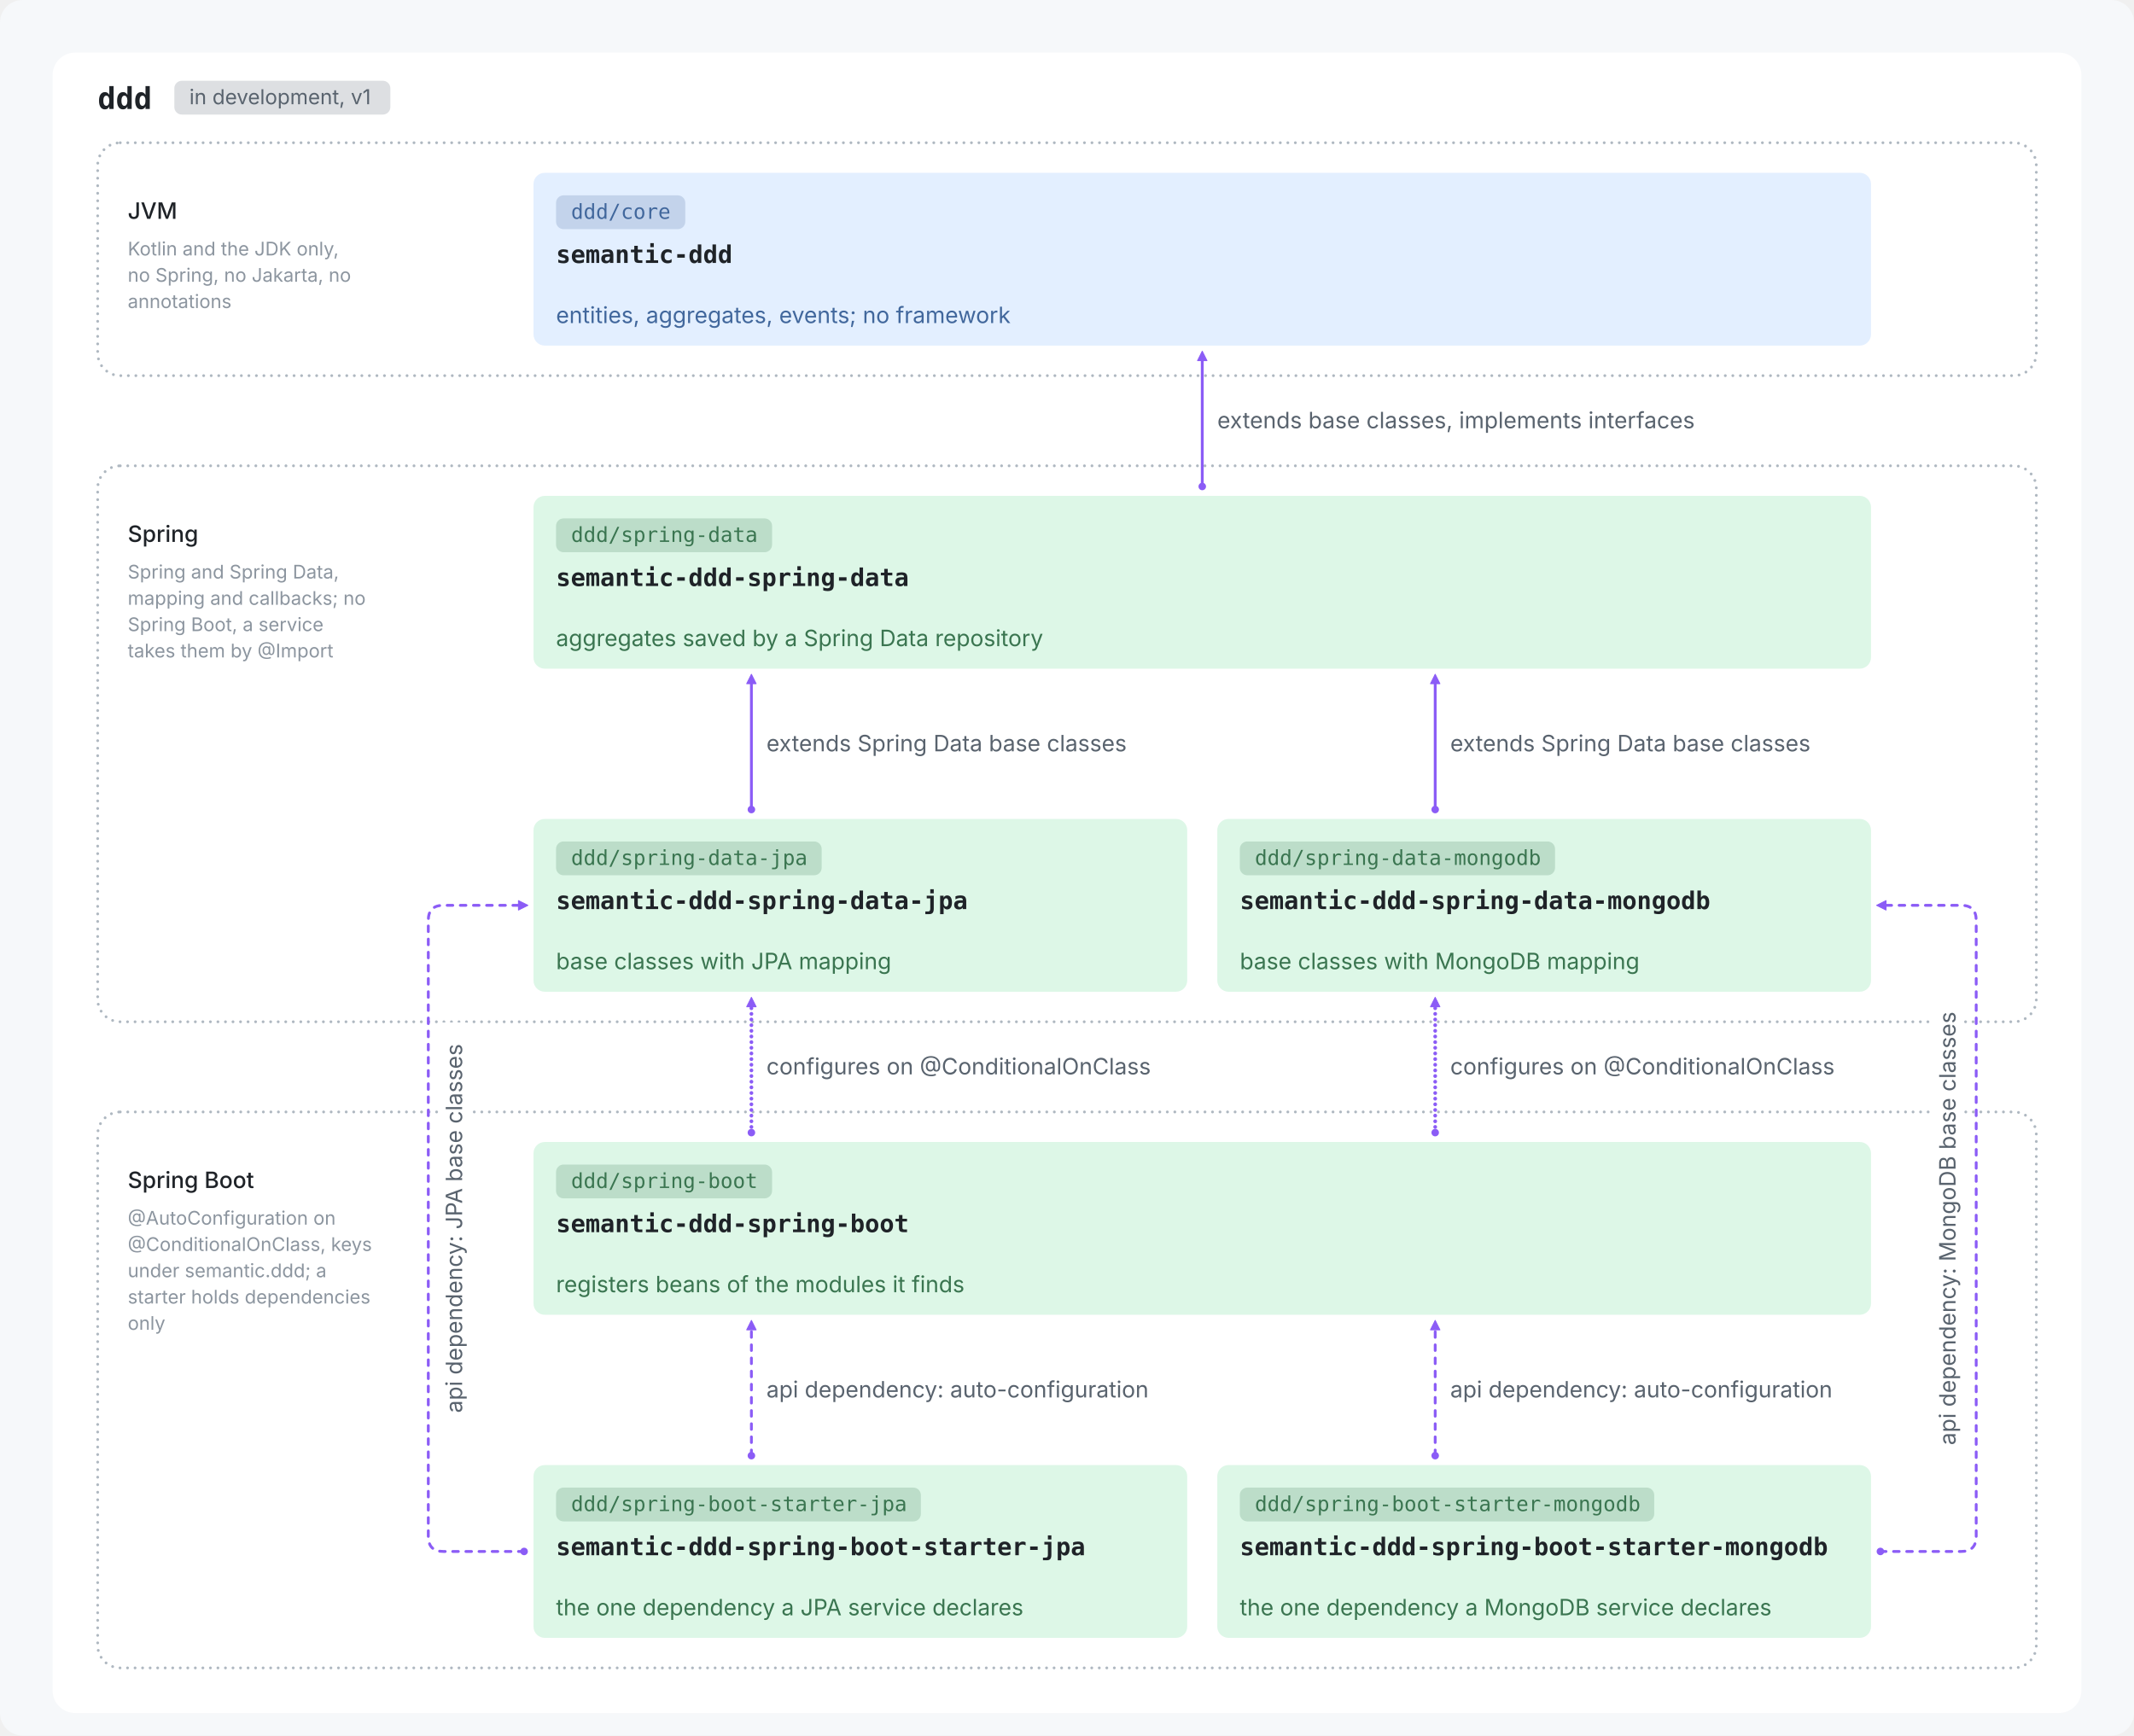
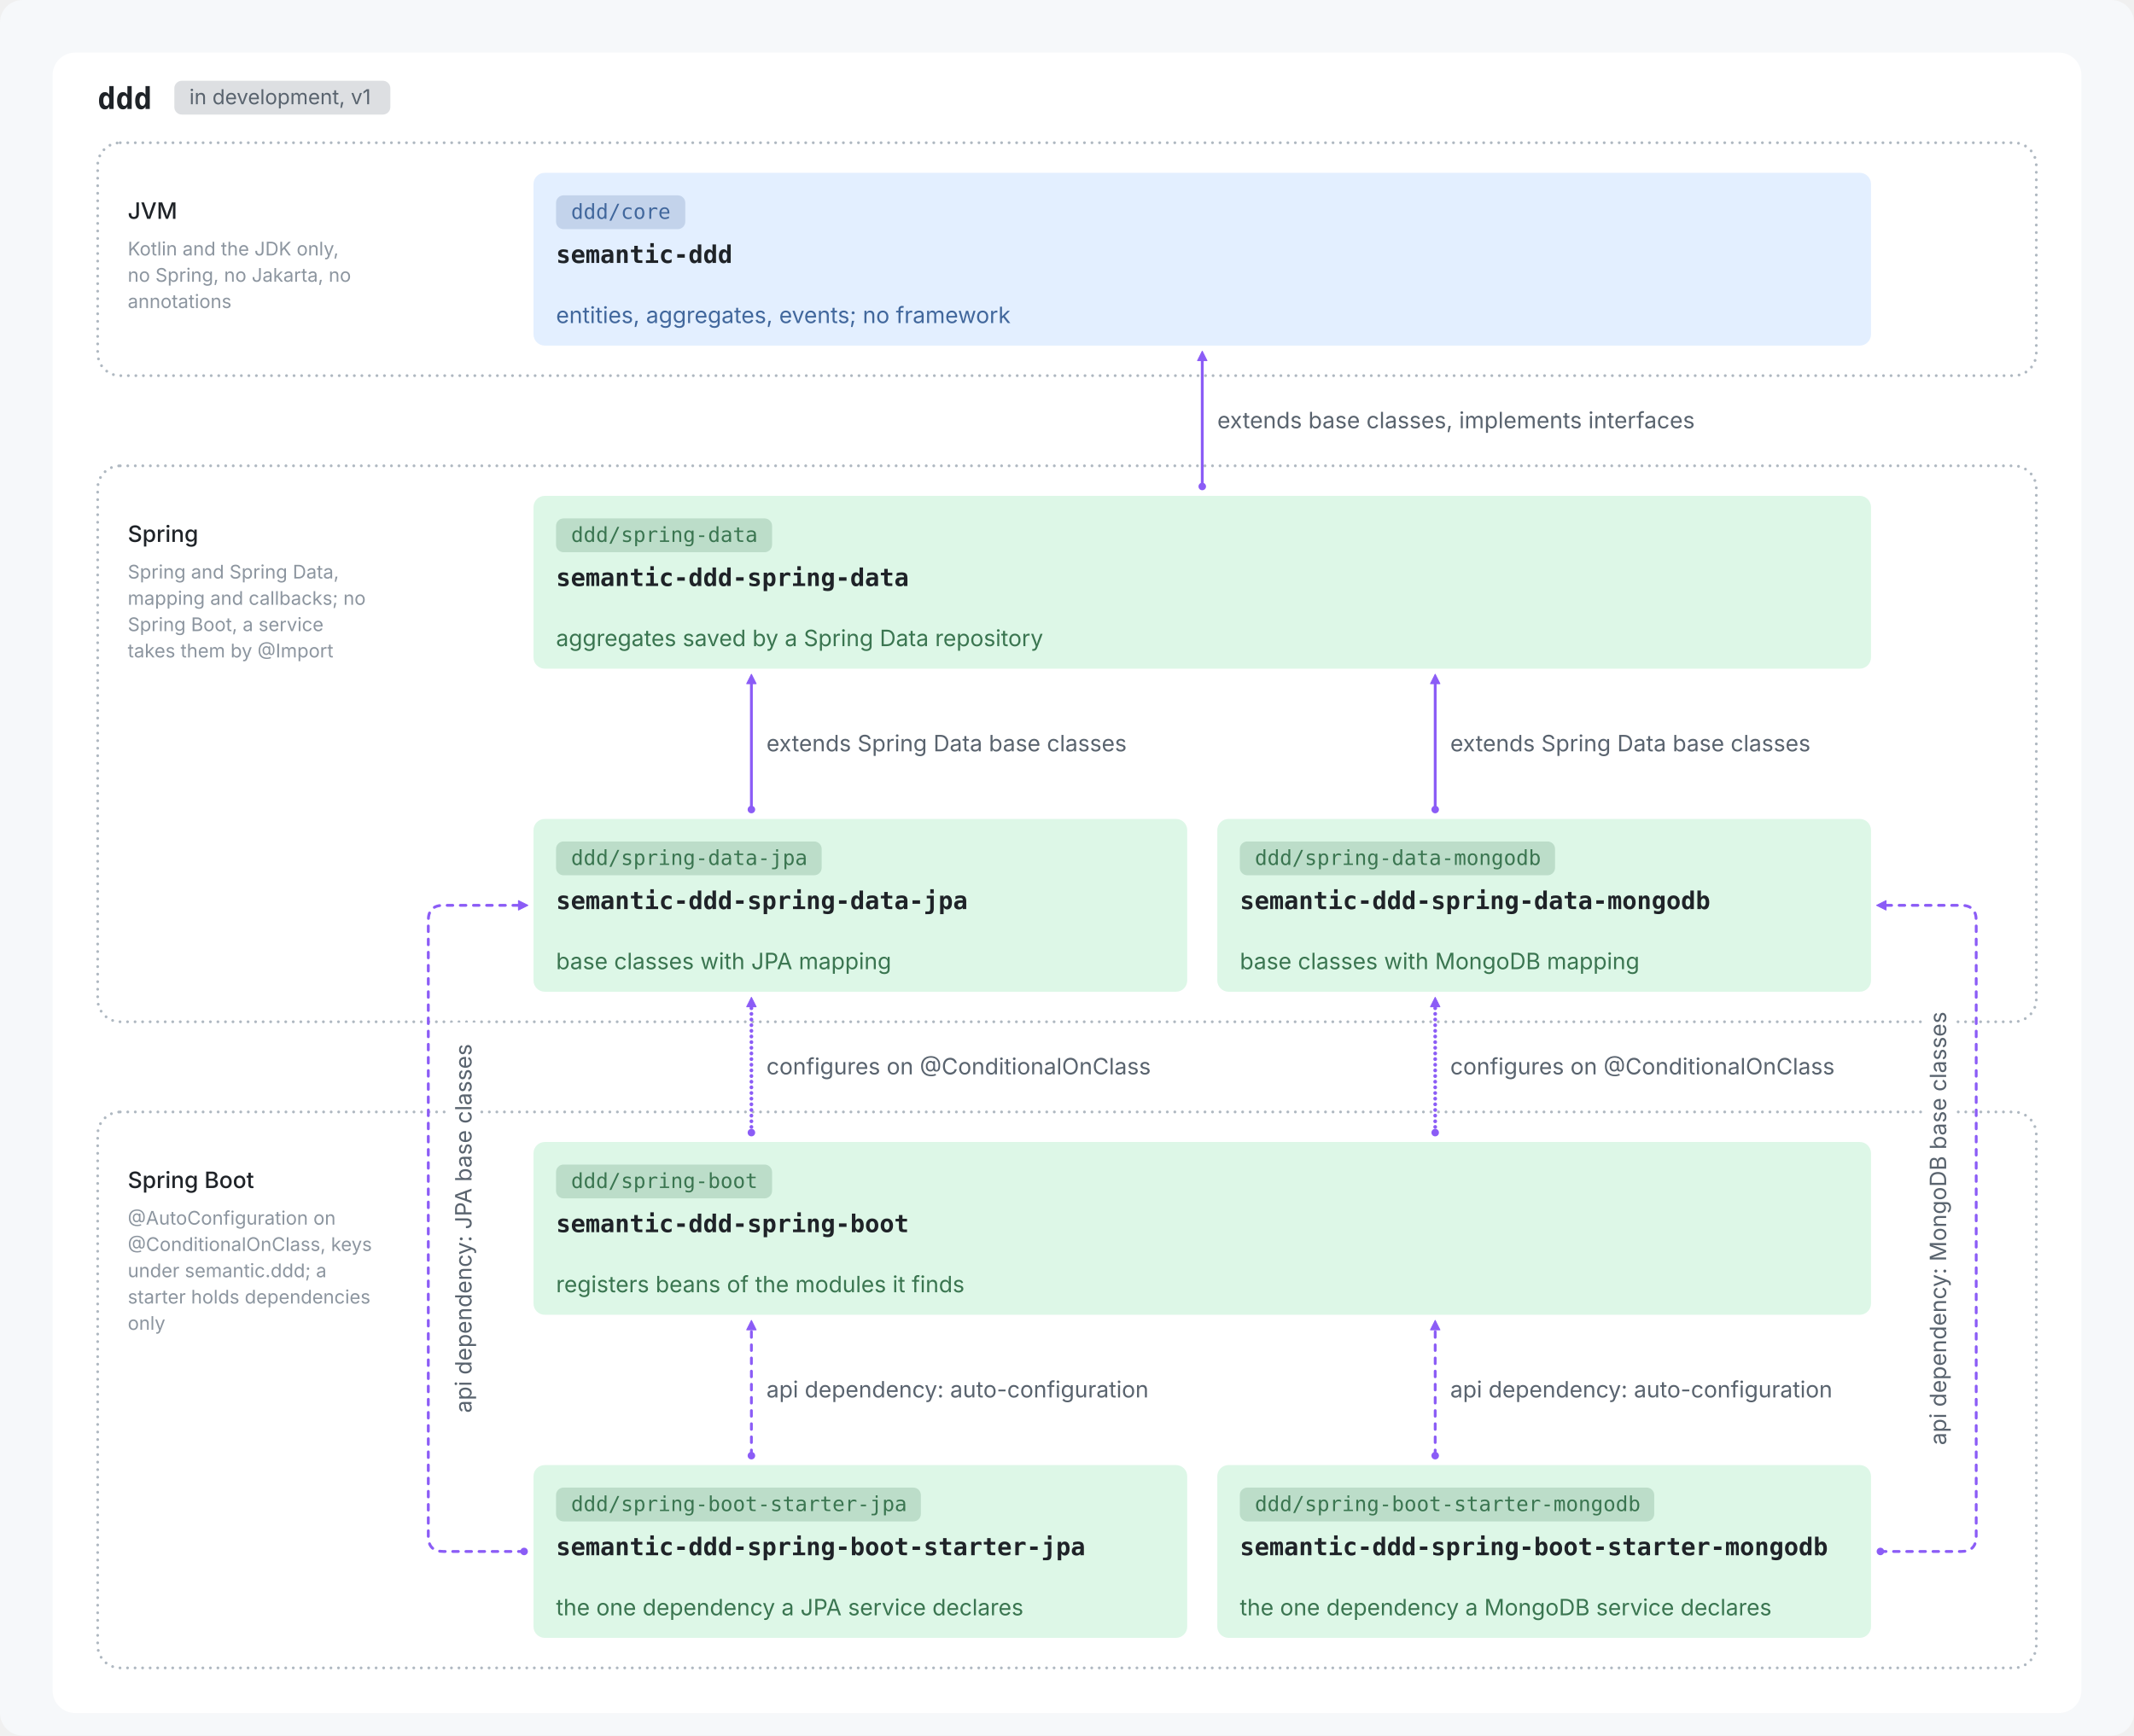
<svg xmlns="http://www.w3.org/2000/svg" viewBox="0 0 1136 924" width="1136" height="924" role="img">
  <rect width="1136" height="924" rx="12" fill="#F6F8FA" />
  <g transform="translate(12,12)">
    <rect x="16.0" y="16.0" width="1080.0" height="884.0" rx="12" fill="#FFFFFF" />
    <text x="40.0" y="46.0" font-family="ui-monospace, SFMono-Regular, 'SF Mono', Menlo, Consolas, monospace" font-size="16" font-weight="600" fill="#1F2328" text-anchor="start">ddd</text>
    <rect x="80.8" y="31.0" width="115.0" height="18" rx="4" fill="#59636E" fill-opacity="0.2" />
    <text x="88.8" y="43.5" font-family="-apple-system, BlinkMacSystemFont, 'Segoe UI', Inter, Helvetica, Arial, sans-serif" font-size="11" font-weight="400" fill="#59636E" text-anchor="start">in development, v1</text>
    <rect x="40" y="64" width="1032" height="124" rx="12" fill="none" stroke="#AFB8C1" stroke-width="1.5" stroke-linecap="round" stroke-dasharray="0.01 4" />
    <text x="56.0" y="104.5" font-family="-apple-system, BlinkMacSystemFont, 'Segoe UI', Inter, Helvetica, Arial, sans-serif" font-size="12" font-weight="500" fill="#1F2328" text-anchor="start">JVM</text>
    <text x="56.0" y="124.0" font-family="-apple-system, BlinkMacSystemFont, 'Segoe UI', Inter, Helvetica, Arial, sans-serif" font-size="10" font-weight="400" fill="#8C959F" text-anchor="start">Kotlin and the JDK only,</text>
    <text x="56.0" y="138.0" font-family="-apple-system, BlinkMacSystemFont, 'Segoe UI', Inter, Helvetica, Arial, sans-serif" font-size="10" font-weight="400" fill="#8C959F" text-anchor="start">no Spring, no Jakarta, no</text>
    <text x="56.0" y="152.0" font-family="-apple-system, BlinkMacSystemFont, 'Segoe UI', Inter, Helvetica, Arial, sans-serif" font-size="10" font-weight="400" fill="#8C959F" text-anchor="start">annotations</text>
    <rect x="40" y="236" width="1032" height="296" rx="12" fill="none" stroke="#AFB8C1" stroke-width="1.5" stroke-linecap="round" stroke-dasharray="0.01 4" />
    <text x="56.0" y="276.5" font-family="-apple-system, BlinkMacSystemFont, 'Segoe UI', Inter, Helvetica, Arial, sans-serif" font-size="12" font-weight="500" fill="#1F2328" text-anchor="start">Spring</text>
    <text x="56.0" y="296.0" font-family="-apple-system, BlinkMacSystemFont, 'Segoe UI', Inter, Helvetica, Arial, sans-serif" font-size="10" font-weight="400" fill="#8C959F" text-anchor="start">Spring and Spring Data,</text>
    <text x="56.0" y="310.0" font-family="-apple-system, BlinkMacSystemFont, 'Segoe UI', Inter, Helvetica, Arial, sans-serif" font-size="10" font-weight="400" fill="#8C959F" text-anchor="start">mapping and callbacks; no</text>
    <text x="56.0" y="324.0" font-family="-apple-system, BlinkMacSystemFont, 'Segoe UI', Inter, Helvetica, Arial, sans-serif" font-size="10" font-weight="400" fill="#8C959F" text-anchor="start">Spring Boot, a service</text>
    <text x="56.0" y="338.0" font-family="-apple-system, BlinkMacSystemFont, 'Segoe UI', Inter, Helvetica, Arial, sans-serif" font-size="10" font-weight="400" fill="#8C959F" text-anchor="start">takes them by @Import</text>
    <rect x="40" y="580" width="1032" height="296" rx="12" fill="none" stroke="#AFB8C1" stroke-width="1.5" stroke-linecap="round" stroke-dasharray="0.01 4" />
    <text x="56.0" y="620.5" font-family="-apple-system, BlinkMacSystemFont, 'Segoe UI', Inter, Helvetica, Arial, sans-serif" font-size="12" font-weight="500" fill="#1F2328" text-anchor="start">Spring Boot</text>
    <text x="56.0" y="640.0" font-family="-apple-system, BlinkMacSystemFont, 'Segoe UI', Inter, Helvetica, Arial, sans-serif" font-size="10" font-weight="400" fill="#8C959F" text-anchor="start">@AutoConfiguration on</text>
    <text x="56.0" y="654.0" font-family="-apple-system, BlinkMacSystemFont, 'Segoe UI', Inter, Helvetica, Arial, sans-serif" font-size="10" font-weight="400" fill="#8C959F" text-anchor="start">@ConditionalOnClass, keys</text>
    <text x="56.0" y="668.0" font-family="-apple-system, BlinkMacSystemFont, 'Segoe UI', Inter, Helvetica, Arial, sans-serif" font-size="10" font-weight="400" fill="#8C959F" text-anchor="start">under semantic.ddd; a</text>
    <text x="56.0" y="682.0" font-family="-apple-system, BlinkMacSystemFont, 'Segoe UI', Inter, Helvetica, Arial, sans-serif" font-size="10" font-weight="400" fill="#8C959F" text-anchor="start">starter holds dependencies</text>
    <text x="56.0" y="696.0" font-family="-apple-system, BlinkMacSystemFont, 'Segoe UI', Inter, Helvetica, Arial, sans-serif" font-size="10" font-weight="400" fill="#8C959F" text-anchor="start">only</text>
    <rect x="272.0" y="80.0" width="712.0" height="92.0" rx="6" fill="#E3EFFF" />
    <rect x="284.0" y="92.0" width="68.8" height="18" rx="4" fill="#41679C" fill-opacity="0.2" />
    <text x="292.0" y="104.5" font-family="ui-monospace, SFMono-Regular, 'SF Mono', Menlo, Consolas, monospace" font-size="11" font-weight="400" fill="#41679C" text-anchor="start">ddd/core</text>
    <text x="284.0" y="128.0" font-family="ui-monospace, SFMono-Regular, 'SF Mono', Menlo, Consolas, monospace" font-size="13" font-weight="600" fill="#1F2328" text-anchor="start">semantic-ddd</text>
    <text x="284.0" y="160.0" font-family="-apple-system, BlinkMacSystemFont, 'Segoe UI', Inter, Helvetica, Arial, sans-serif" font-size="12" font-weight="400" fill="#41679C" text-anchor="start">entities, aggregates, events; no framework</text>
    <rect x="272.0" y="252.0" width="712.0" height="92.0" rx="6" fill="#DDF7E7" />
    <rect x="284.0" y="264.0" width="115.0" height="18" rx="4" fill="#3A7550" fill-opacity="0.2" />
    <text x="292.0" y="276.5" font-family="ui-monospace, SFMono-Regular, 'SF Mono', Menlo, Consolas, monospace" font-size="11" font-weight="400" fill="#3A7550" text-anchor="start">ddd/spring-data</text>
    <text x="284.0" y="300.0" font-family="ui-monospace, SFMono-Regular, 'SF Mono', Menlo, Consolas, monospace" font-size="13" font-weight="600" fill="#1F2328" text-anchor="start">semantic-ddd-spring-data</text>
    <text x="284.0" y="332.0" font-family="-apple-system, BlinkMacSystemFont, 'Segoe UI', Inter, Helvetica, Arial, sans-serif" font-size="12" font-weight="400" fill="#3A7550" text-anchor="start">aggregates saved by a Spring Data repository</text>
    <rect x="272.0" y="424.0" width="348.0" height="92.0" rx="6" fill="#DDF7E7" />
    <rect x="284.0" y="436.0" width="141.4" height="18" rx="4" fill="#3A7550" fill-opacity="0.2" />
    <text x="292.0" y="448.5" font-family="ui-monospace, SFMono-Regular, 'SF Mono', Menlo, Consolas, monospace" font-size="11" font-weight="400" fill="#3A7550" text-anchor="start">ddd/spring-data-jpa</text>
    <text x="284.0" y="472.0" font-family="ui-monospace, SFMono-Regular, 'SF Mono', Menlo, Consolas, monospace" font-size="13" font-weight="600" fill="#1F2328" text-anchor="start">semantic-ddd-spring-data-jpa</text>
    <text x="284.0" y="504.0" font-family="-apple-system, BlinkMacSystemFont, 'Segoe UI', Inter, Helvetica, Arial, sans-serif" font-size="12" font-weight="400" fill="#3A7550" text-anchor="start">base classes with JPA mapping</text>
    <rect x="636.0" y="424.0" width="348.0" height="92.0" rx="6" fill="#DDF7E7" />
    <rect x="648.0" y="436.0" width="167.8" height="18" rx="4" fill="#3A7550" fill-opacity="0.2" />
    <text x="656.0" y="448.5" font-family="ui-monospace, SFMono-Regular, 'SF Mono', Menlo, Consolas, monospace" font-size="11" font-weight="400" fill="#3A7550" text-anchor="start">ddd/spring-data-mongodb</text>
    <text x="648.0" y="472.0" font-family="ui-monospace, SFMono-Regular, 'SF Mono', Menlo, Consolas, monospace" font-size="13" font-weight="600" fill="#1F2328" text-anchor="start">semantic-ddd-spring-data-mongodb</text>
    <text x="648.0" y="504.0" font-family="-apple-system, BlinkMacSystemFont, 'Segoe UI', Inter, Helvetica, Arial, sans-serif" font-size="12" font-weight="400" fill="#3A7550" text-anchor="start">base classes with MongoDB mapping</text>
    <rect x="272.0" y="596.0" width="712.0" height="92.0" rx="6" fill="#DDF7E7" />
    <rect x="284.0" y="608.0" width="115.0" height="18" rx="4" fill="#3A7550" fill-opacity="0.2" />
    <text x="292.0" y="620.5" font-family="ui-monospace, SFMono-Regular, 'SF Mono', Menlo, Consolas, monospace" font-size="11" font-weight="400" fill="#3A7550" text-anchor="start">ddd/spring-boot</text>
    <text x="284.0" y="644.0" font-family="ui-monospace, SFMono-Regular, 'SF Mono', Menlo, Consolas, monospace" font-size="13" font-weight="600" fill="#1F2328" text-anchor="start">semantic-ddd-spring-boot</text>
    <text x="284.0" y="676.0" font-family="-apple-system, BlinkMacSystemFont, 'Segoe UI', Inter, Helvetica, Arial, sans-serif" font-size="12" font-weight="400" fill="#3A7550" text-anchor="start">registers beans of the modules it finds</text>
    <rect x="272.0" y="768.0" width="348.0" height="92.0" rx="6" fill="#DDF7E7" />
    <rect x="284.0" y="780.0" width="194.2" height="18" rx="4" fill="#3A7550" fill-opacity="0.2" />
    <text x="292.0" y="792.5" font-family="ui-monospace, SFMono-Regular, 'SF Mono', Menlo, Consolas, monospace" font-size="11" font-weight="400" fill="#3A7550" text-anchor="start">ddd/spring-boot-starter-jpa</text>
    <text x="284.0" y="816.0" font-family="ui-monospace, SFMono-Regular, 'SF Mono', Menlo, Consolas, monospace" font-size="13" font-weight="600" fill="#1F2328" text-anchor="start">semantic-ddd-spring-boot-starter-jpa</text>
    <text x="284.0" y="848.0" font-family="-apple-system, BlinkMacSystemFont, 'Segoe UI', Inter, Helvetica, Arial, sans-serif" font-size="12" font-weight="400" fill="#3A7550" text-anchor="start">the one dependency a JPA service declares</text>
    <rect x="636.0" y="768.0" width="348.0" height="92.0" rx="6" fill="#DDF7E7" />
    <rect x="648.0" y="780.0" width="220.6" height="18" rx="4" fill="#3A7550" fill-opacity="0.2" />
    <text x="656.0" y="792.5" font-family="ui-monospace, SFMono-Regular, 'SF Mono', Menlo, Consolas, monospace" font-size="11" font-weight="400" fill="#3A7550" text-anchor="start">ddd/spring-boot-starter-mongodb</text>
    <text x="648.0" y="816.0" font-family="ui-monospace, SFMono-Regular, 'SF Mono', Menlo, Consolas, monospace" font-size="13" font-weight="600" fill="#1F2328" text-anchor="start">semantic-ddd-spring-boot-starter-mongodb</text>
    <text x="648.0" y="848.0" font-family="-apple-system, BlinkMacSystemFont, 'Segoe UI', Inter, Helvetica, Arial, sans-serif" font-size="12" font-weight="400" fill="#3A7550" text-anchor="start">the one dependency a MongoDB service declares</text>
    <circle cx="628.0" cy="247" r="2" fill="#8B5CF6" />
    <path d="M628.0,175 L630.5,180.0 L625.5,180.0 Z" fill="#8B5CF6" stroke="#8B5CF6" stroke-width="0.5" stroke-linejoin="round" />
    <path d="M628.0,247 L628.0,180" stroke="#8B5CF6" stroke-width="1.5" fill="none" stroke-linecap="round" stroke-linejoin="round" />
    <circle cx="388.0" cy="419" r="2" fill="#8B5CF6" />
    <path d="M388.0,347 L390.5,352.0 L385.5,352.0 Z" fill="#8B5CF6" stroke="#8B5CF6" stroke-width="0.5" stroke-linejoin="round" />
    <path d="M388.0,419 L388.0,352" stroke="#8B5CF6" stroke-width="1.5" fill="none" stroke-linecap="round" stroke-linejoin="round" />
    <circle cx="752.0" cy="419" r="2" fill="#8B5CF6" />
    <path d="M752.0,347 L754.5,352.0 L749.5,352.0 Z" fill="#8B5CF6" stroke="#8B5CF6" stroke-width="0.5" stroke-linejoin="round" />
    <path d="M752.0,419 L752.0,352" stroke="#8B5CF6" stroke-width="1.5" fill="none" stroke-linecap="round" stroke-linejoin="round" />
    <circle cx="388.0" cy="591" r="2" fill="#8B5CF6" />
    <path d="M388.0,519 L390.5,524.0 L385.5,524.0 Z" fill="#8B5CF6" stroke="#8B5CF6" stroke-width="0.5" stroke-linejoin="round" />
    <path d="M388.0,591 L388.0,524" stroke="#8B5CF6" stroke-width="2" fill="none" stroke-linecap="round" stroke-linejoin="round" stroke-dasharray="0.01 3" />
    <circle cx="752.0" cy="591" r="2" fill="#8B5CF6" />
    <path d="M752.0,519 L754.5,524.0 L749.5,524.0 Z" fill="#8B5CF6" stroke="#8B5CF6" stroke-width="0.5" stroke-linejoin="round" />
    <path d="M752.0,591 L752.0,524" stroke="#8B5CF6" stroke-width="2" fill="none" stroke-linecap="round" stroke-linejoin="round" stroke-dasharray="0.01 3" />
    <circle cx="388.0" cy="763" r="2" fill="#8B5CF6" />
    <path d="M388.0,691 L390.5,696.0 L385.5,696.0 Z" fill="#8B5CF6" stroke="#8B5CF6" stroke-width="0.5" stroke-linejoin="round" />
    <path d="M388.0,763 L388.0,696" stroke="#8B5CF6" stroke-width="1.5" fill="none" stroke-linecap="round" stroke-linejoin="round" stroke-dasharray="3 4" />
    <circle cx="752.0" cy="763" r="2" fill="#8B5CF6" />
    <path d="M752.0,691 L754.5,696.0 L749.5,696.0 Z" fill="#8B5CF6" stroke="#8B5CF6" stroke-width="0.5" stroke-linejoin="round" />
    <path d="M752.0,763 L752.0,696" stroke="#8B5CF6" stroke-width="1.5" fill="none" stroke-linecap="round" stroke-linejoin="round" stroke-dasharray="3 4" />
    <circle cx="267" cy="814.0" r="2" fill="#8B5CF6" />
    <path d="M269,470.0 L264.0,472.5 L264.0,467.5 Z" fill="#8B5CF6" stroke="#8B5CF6" stroke-width="0.5" stroke-linejoin="round" />
    <path d="M267,814.0 L224,814.0 Q216,814.0 216,806.0 L216,478.0 Q216,470.0 224,470.0 L264,470.0" stroke="#8B5CF6" stroke-width="1.5" fill="none" stroke-linecap="round" stroke-linejoin="round" stroke-dasharray="3 4" />
    <circle cx="989" cy="814.0" r="2" fill="#8B5CF6" />
    <path d="M987,470.0 L992.0,467.5 L992.0,472.5 Z" fill="#8B5CF6" stroke="#8B5CF6" stroke-width="0.5" stroke-linejoin="round" />
    <path d="M989,814.0 L1032,814.0 Q1040,814.0 1040,806.0 L1040,478.0 Q1040,470.0 1032,470.0 L992,470.0" stroke="#8B5CF6" stroke-width="1.5" fill="none" stroke-linecap="round" stroke-linejoin="round" stroke-dasharray="3 4" />
    <text x="636.0" y="216.0" font-family="-apple-system, BlinkMacSystemFont, 'Segoe UI', Inter, Helvetica, Arial, sans-serif" font-size="12" font-weight="400" fill="#59636E" text-anchor="start">extends base classes, implements interfaces</text>
    <text x="396.0" y="388.0" font-family="-apple-system, BlinkMacSystemFont, 'Segoe UI', Inter, Helvetica, Arial, sans-serif" font-size="12" font-weight="400" fill="#59636E" text-anchor="start">extends Spring Data base classes</text>
    <text x="760.0" y="388.0" font-family="-apple-system, BlinkMacSystemFont, 'Segoe UI', Inter, Helvetica, Arial, sans-serif" font-size="12" font-weight="400" fill="#59636E" text-anchor="start">extends Spring Data base classes</text>
    <text x="396.0" y="560.0" font-family="-apple-system, BlinkMacSystemFont, 'Segoe UI', Inter, Helvetica, Arial, sans-serif" font-size="12" font-weight="400" fill="#59636E" text-anchor="start">configures on @ConditionalOnClass</text>
    <text x="760.0" y="560.0" font-family="-apple-system, BlinkMacSystemFont, 'Segoe UI', Inter, Helvetica, Arial, sans-serif" font-size="12" font-weight="400" fill="#59636E" text-anchor="start">configures on @ConditionalOnClass</text>
    <text x="396.0" y="732.0" font-family="-apple-system, BlinkMacSystemFont, 'Segoe UI', Inter, Helvetica, Arial, sans-serif" font-size="12" font-weight="400" fill="#59636E" text-anchor="start">api dependency: auto-configuration</text>
    <text x="760.0" y="732.0" font-family="-apple-system, BlinkMacSystemFont, 'Segoe UI', Inter, Helvetica, Arial, sans-serif" font-size="12" font-weight="400" fill="#59636E" text-anchor="start">api dependency: auto-configuration</text>
-     <g transform="rotate(-90 234 642.0)">
-       <rect x="124.4" y="630.0" width="219.2" height="16.0" rx="2" fill="#FFFFFF" />
-       <text x="234.0" y="642.0" font-family="-apple-system, BlinkMacSystemFont, 'Segoe UI', Inter, Helvetica, Arial, sans-serif" font-size="12" font-weight="400" fill="#59636E" text-anchor="middle">api dependency: JPA base classes</text>
+     <g transform="rotate(-90 239 642.0)">
+       <rect x="129.4" y="630.0" width="219.2" height="16.0" rx="2" fill="#FFFFFF" />
+       <text x="239.0" y="642.0" font-family="-apple-system, BlinkMacSystemFont, 'Segoe UI', Inter, Helvetica, Arial, sans-serif" font-size="12" font-weight="400" fill="#59636E" text-anchor="middle">api dependency: JPA base classes</text>
    </g>
-     <g transform="rotate(-90 1029 642.0)">
-       <rect x="906.2" y="630.0" width="245.6" height="16.0" rx="2" fill="#FFFFFF" />
-       <text x="1029.0" y="642.0" font-family="-apple-system, BlinkMacSystemFont, 'Segoe UI', Inter, Helvetica, Arial, sans-serif" font-size="12" font-weight="400" fill="#59636E" text-anchor="middle">api dependency: MongoDB base classes</text>
+     <g transform="rotate(-90 1024 642.0)">
+       <rect x="901.2" y="630.0" width="245.6" height="16.0" rx="2" fill="#FFFFFF" />
+       <text x="1024.0" y="642.0" font-family="-apple-system, BlinkMacSystemFont, 'Segoe UI', Inter, Helvetica, Arial, sans-serif" font-size="12" font-weight="400" fill="#59636E" text-anchor="middle">api dependency: MongoDB base classes</text>
    </g>
  </g>
</svg>
